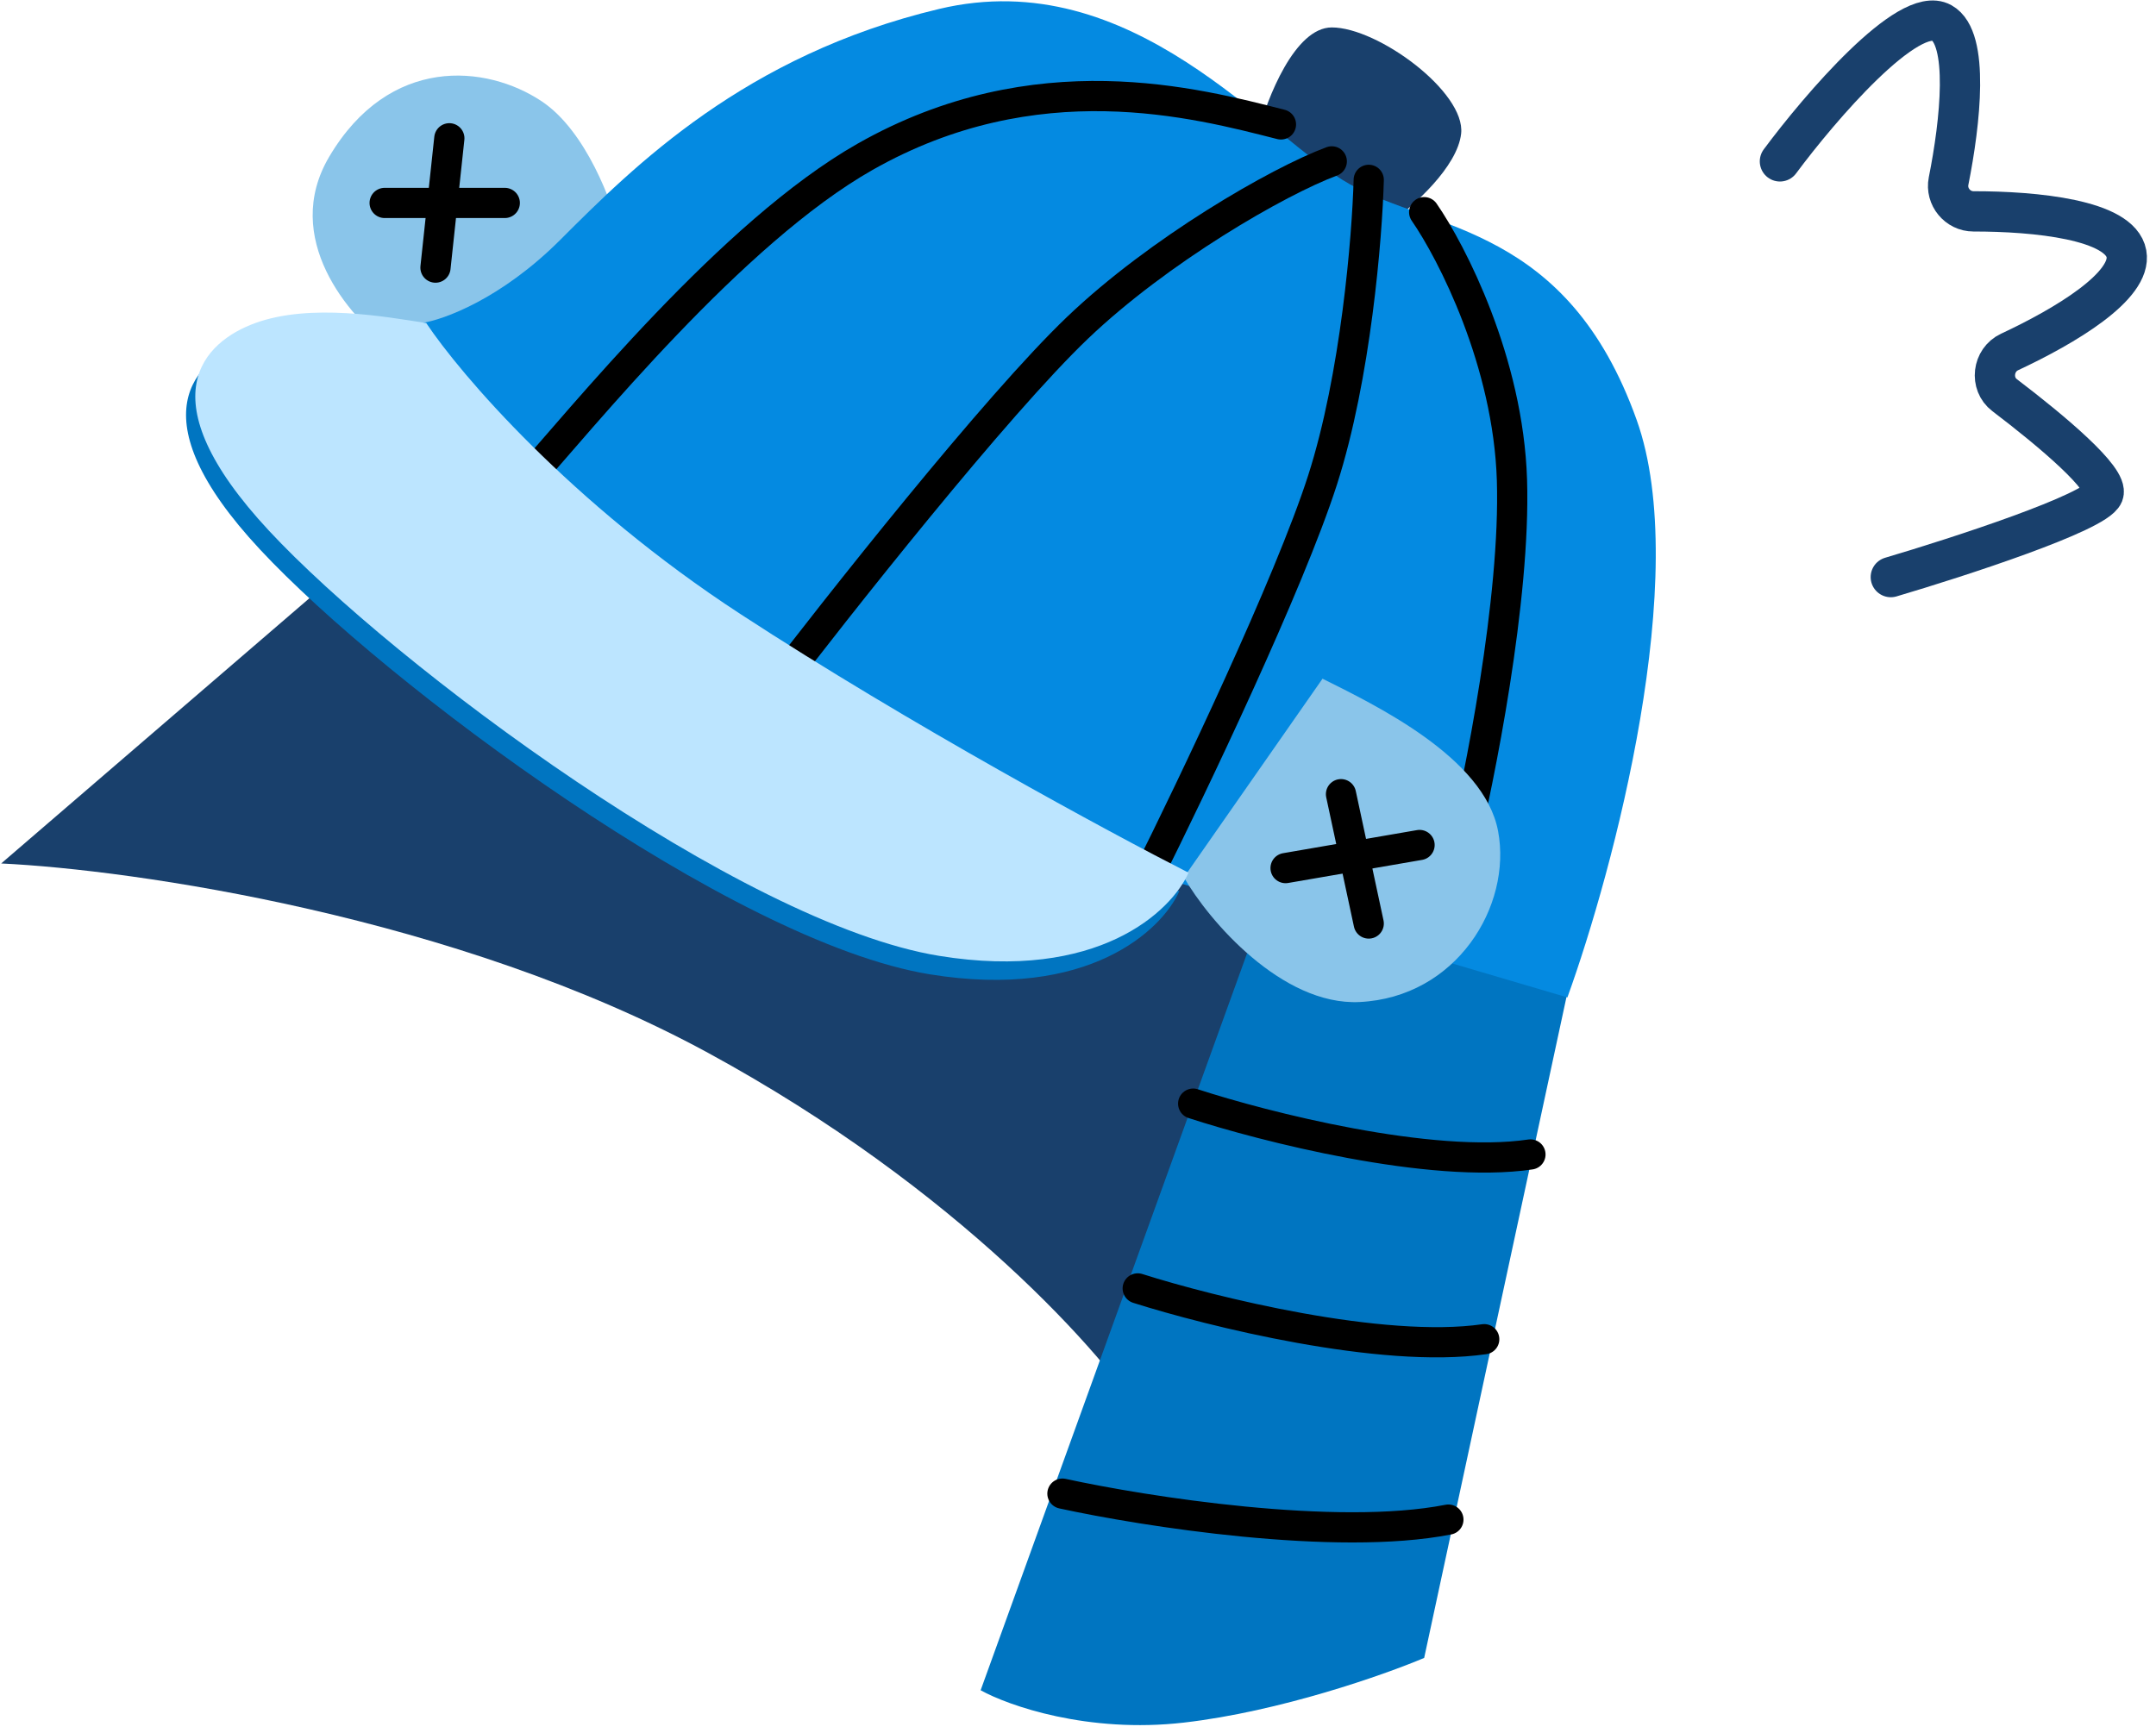
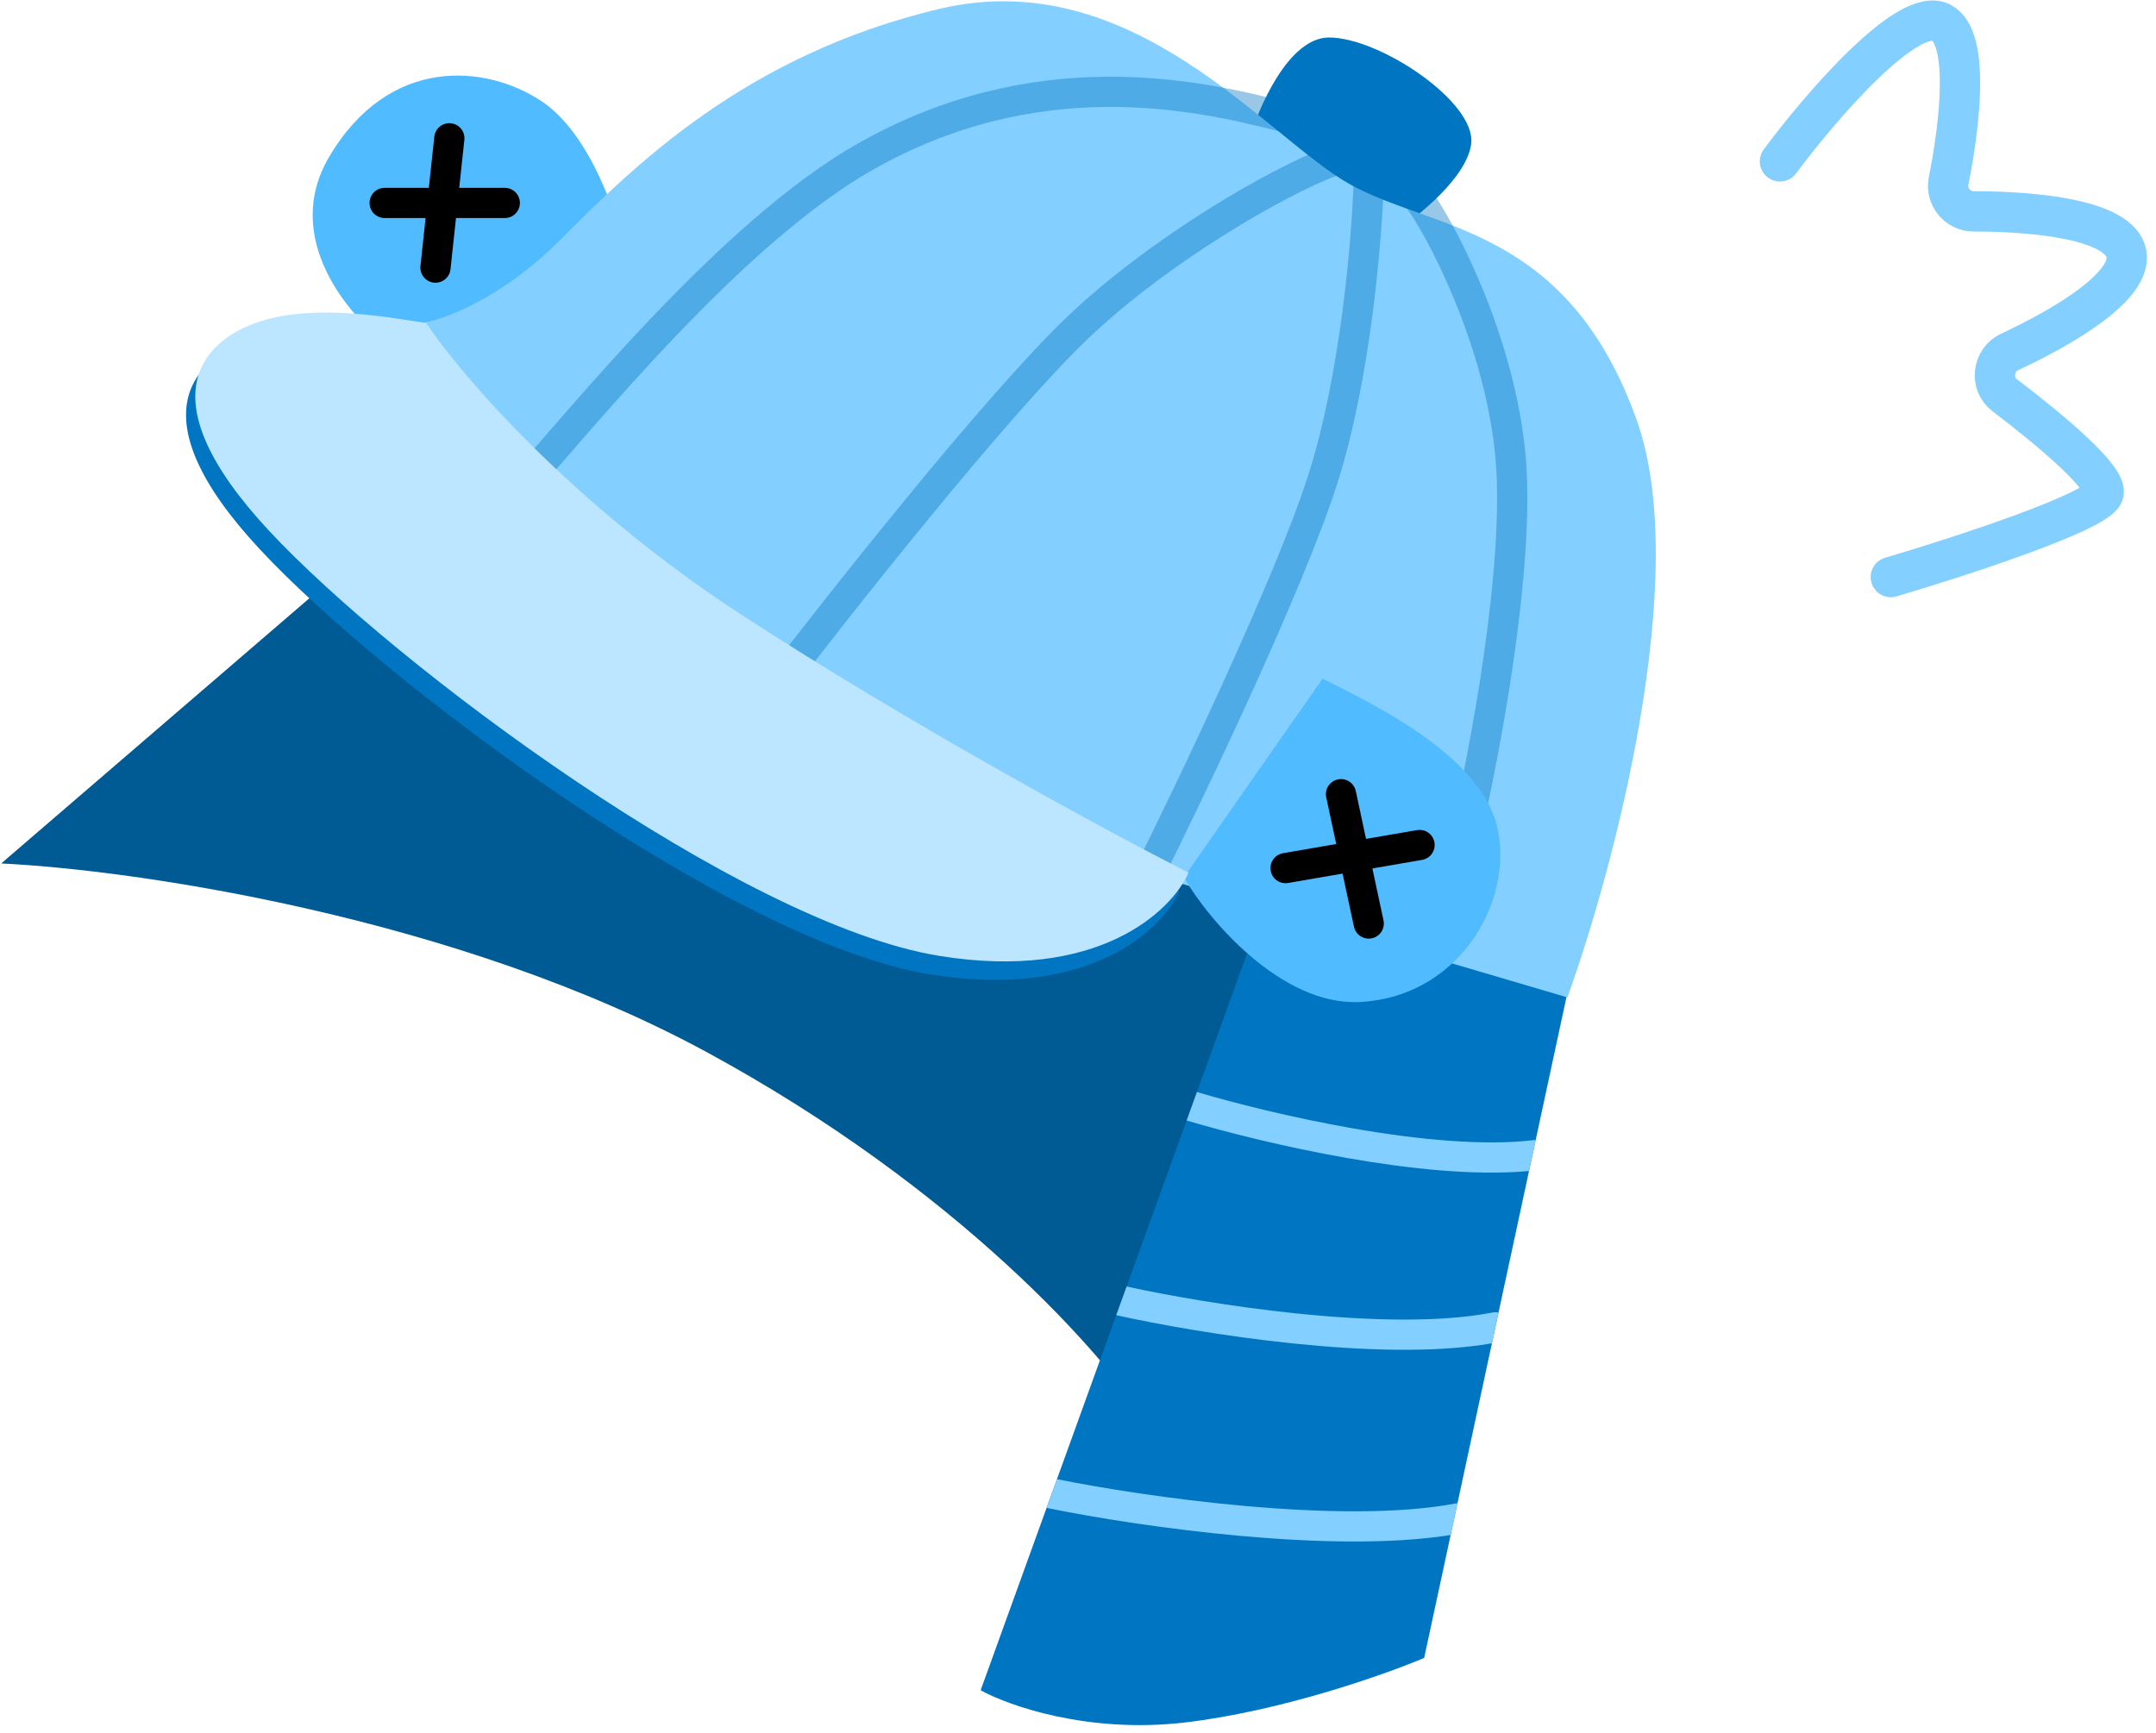
<svg xmlns="http://www.w3.org/2000/svg" width="214" height="172" viewBox="0 0 214 172" fill="none">
-   <path d="M132.189 2.723C128.52 2.723 125.769 9.754 124.852 13.27L138.15 21.983C140.29 20.454 144.662 16.572 145.029 13.27C145.488 9.143 136.775 2.723 132.189 2.723Z" fill="#19406C" />
-   <path d="M32.675 15.563C27.906 23.634 34.663 31.46 38.637 34.365L47.351 35.74L61.567 23.359C60.802 20.149 58.173 12.995 53.771 10.06C48.268 6.391 38.637 5.474 32.675 15.563Z" fill="#8AC5EA" />
+   <path d="M131.916 3.723C127.884 3.723 124.86 10.754 123.852 14.27L138.467 22.983C140.819 21.454 145.624 17.572 146.027 14.27C146.531 10.143 136.955 3.723 131.916 3.723Z" fill="#0075C1" />
+   <path d="M32.675 15.563C27.906 23.634 34.663 31.46 38.637 34.365L47.351 35.74L61.567 23.359C60.802 20.149 58.173 12.995 53.771 10.06C48.268 6.391 38.637 5.474 32.675 15.563Z" fill="#50BBFF" />
  <path d="M44.6 13.729L43.225 26.569" stroke="black" stroke-width="3" stroke-linecap="round" />
  <path d="M38.18 20.148H50.103" stroke="black" stroke-width="3" stroke-linecap="round" />
-   <path d="M0.117 85.727L36.345 54.544L101.464 50.875L135.399 89.396L113.846 141.216C109.718 134.643 95.227 118.103 70.28 104.529C45.333 90.955 13.11 86.339 0.117 85.727Z" fill="#19406C" />
+   <path d="M0.117 85.727L36.345 54.544L101.464 50.875L135.399 89.396L113.846 141.216C109.718 134.643 95.227 118.103 70.28 104.529C45.333 90.955 13.11 86.339 0.117 85.727Z" fill="#005A94" />
  <path d="M97.336 167.812L124.851 91.687L137.691 88.936L155.576 98.566L141.36 164.602C137.385 166.283 127.052 169.921 117.514 171.022C107.975 172.122 100.087 169.34 97.336 167.812Z" fill="#0075C1" />
-   <path d="M118.432 109.572C125.463 111.865 142.003 116.084 151.908 114.617" stroke="black" stroke-width="3" stroke-linecap="round" />
-   <path d="M112.928 127.916C120.152 130.209 137.145 134.428 147.321 132.96" stroke="black" stroke-width="3" stroke-linecap="round" />
-   <path d="M105.455 148.291C113.581 150.063 132.619 153.06 143.764 150.869" stroke="black" stroke-width="3" stroke-linecap="round" />
-   <path d="M55.606 23.818C49.736 29.688 43.989 31.767 41.849 32.072L38.639 36.2L73.95 72.886L112.012 86.185L155.577 99.025C160.163 86.338 167.959 57.111 162.456 41.703C155.577 22.442 142.278 22.901 134.024 18.315C125.769 13.729 112.47 -3.697 93.21 0.889C73.95 5.475 62.944 16.48 55.606 23.818Z" fill="#048AE1" />
-   <path d="M127.145 12.353C118.737 10.213 102.84 5.933 85.872 15.563C72.663 23.06 57.899 41.396 51.478 48.581" stroke="black" stroke-width="3" stroke-linecap="round" />
-   <path d="M132.189 16.021C126.839 18.009 115.038 24.826 106.967 32.53C98.896 40.235 83.121 60.198 76.242 69.217" stroke="black" stroke-width="3" stroke-linecap="round" />
-   <path d="M135.858 17.855C135.705 23.511 134.574 37.391 131.272 47.663C127.97 57.935 118.279 78.235 113.846 87.101" stroke="black" stroke-width="3" stroke-linecap="round" />
-   <path d="M141.361 21.066C144.113 25.041 149.708 35.925 150.074 47.664C150.441 59.404 146.864 77.319 145.03 84.809" stroke="black" stroke-width="3" stroke-linecap="round" />
-   <path d="M131.271 67.383L117.514 87.102C119.959 91.382 127.236 99.85 134.94 99.484C144.57 99.025 150.091 89.95 148.697 82.516C147.322 75.179 136.468 69.981 131.271 67.383Z" fill="#8AC5EA" />
+   <path fill-rule="evenodd" clip-rule="evenodd" d="M144.668 149.243L143.989 152.398C138.044 153.346 130.421 153.138 123.279 152.501C115.676 151.823 108.478 150.644 104.156 149.761C104.063 149.743 103.975 149.716 103.891 149.682L104.913 146.854C109.153 147.713 116.157 148.853 123.545 149.513C131.057 150.183 138.825 150.341 144.48 149.267C144.543 149.255 144.605 149.247 144.668 149.243ZM148.743 130.311L148.085 133.368C142.459 134.348 135.16 134.085 128.346 133.381C121.429 132.667 114.87 131.481 110.797 130.574L111.826 127.728C115.819 128.601 122.074 129.717 128.655 130.397C135.665 131.122 142.895 131.334 148.144 130.307C148.349 130.267 148.551 130.271 148.743 130.311ZM152.434 113.168L151.768 116.259C146.479 116.752 139.896 116.053 133.77 114.983C127.525 113.891 121.616 112.387 117.783 111.246L118.804 108.42C122.54 109.525 128.255 110.973 134.287 112.028C140.763 113.159 147.454 113.808 152.434 113.168Z" fill="#83CFFF" />
+   <path d="M55.606 23.818C49.736 29.688 43.989 31.767 41.849 32.072L38.639 36.2L73.95 72.886L112.012 86.185L155.577 99.025C160.163 86.338 167.959 57.111 162.456 41.703C155.577 22.442 142.278 22.901 134.024 18.315C125.769 13.729 112.47 -3.697 93.21 0.889C73.95 5.475 62.944 16.48 55.606 23.818Z" fill="#83CFFF" />
+   <path opacity="0.4" d="M126.999 11.501C118.592 9.361 102.84 5.934 85.872 15.564C72.663 23.061 57.899 41.397 51.478 48.582" stroke="#0075C1" stroke-width="3" stroke-linecap="round" />
+   <path opacity="0.4" d="M132.189 16.021C126.839 18.009 115.038 24.826 106.967 32.53C98.896 40.235 83.121 60.198 76.242 69.217" stroke="#0075C1" stroke-width="3" stroke-linecap="round" />
+   <path opacity="0.4" d="M135.858 17.855C135.705 23.511 134.574 37.391 131.272 47.663C127.97 57.935 118.279 78.235 113.846 87.101" stroke="#0075C1" stroke-width="3" stroke-linecap="round" />
+   <path opacity="0.4" d="M141 20C143.751 23.974 149.708 35.924 150.074 47.664C150.441 59.404 146.864 77.319 145.03 84.809" stroke="#0075C1" stroke-width="3" stroke-linecap="round" />
+   <path d="M131.271 67.383L117.514 87.102C119.959 91.382 127.236 99.85 134.94 99.484C144.57 99.025 150.091 89.95 148.697 82.516C147.322 75.179 136.468 69.981 131.271 67.383Z" fill="#50BBFF" />
  <path d="M133.105 78.848L135.857 91.688" stroke="black" stroke-width="3" stroke-linecap="round" />
  <path d="M127.604 86.186L140.902 83.893" stroke="black" stroke-width="3" stroke-linecap="round" />
  <path d="M72.573 62.797C55.697 51.791 44.752 38.951 41.389 33.907C37.415 33.295 29.924 31.906 24.422 33.907C19.378 35.741 13.416 41.244 25.798 54.543C38.179 67.842 72.573 93.522 92.292 96.732C108.067 99.3 115.374 92.299 117.055 88.478C109.26 84.503 89.449 73.803 72.573 62.797Z" fill="#0075C1" />
  <path d="M73.491 60.963C56.615 49.957 45.67 37.117 42.307 32.073C38.333 31.461 30.842 30.072 25.34 32.073C20.295 33.907 14.334 39.41 26.716 52.709C39.097 66.008 73.491 91.688 93.21 94.898C108.985 97.466 116.292 90.465 117.973 86.644C110.178 82.669 90.367 71.969 73.491 60.963Z" fill="#BCE5FF" />
-   <path d="M176.672 16.021C180.646 10.671 189.42 0.43 192.722 2.264C195.488 3.8 194.586 12.092 193.412 17.979C193.104 19.521 194.312 20.987 195.885 20.985C202.01 20.979 210.449 21.8 211.066 25.193C211.646 28.386 204.993 32.363 199.464 34.945C197.776 35.733 197.489 38.104 198.972 39.231C203.71 42.833 209.35 47.595 208.773 49.039C208.039 50.874 194.404 55.307 187.678 57.294" stroke="#19406C" stroke-width="4" stroke-linecap="round" />
+   <path d="M176.672 16.021C180.646 10.671 189.42 0.43 192.722 2.264C195.488 3.8 194.586 12.092 193.412 17.979C193.104 19.521 194.312 20.987 195.885 20.985C202.01 20.979 210.449 21.8 211.066 25.193C211.646 28.386 204.993 32.363 199.464 34.945C197.776 35.733 197.489 38.104 198.972 39.231C203.71 42.833 209.35 47.595 208.773 49.039C208.039 50.874 194.404 55.307 187.678 57.294" stroke="#83CFFF" stroke-width="4" stroke-linecap="round" />
</svg>
